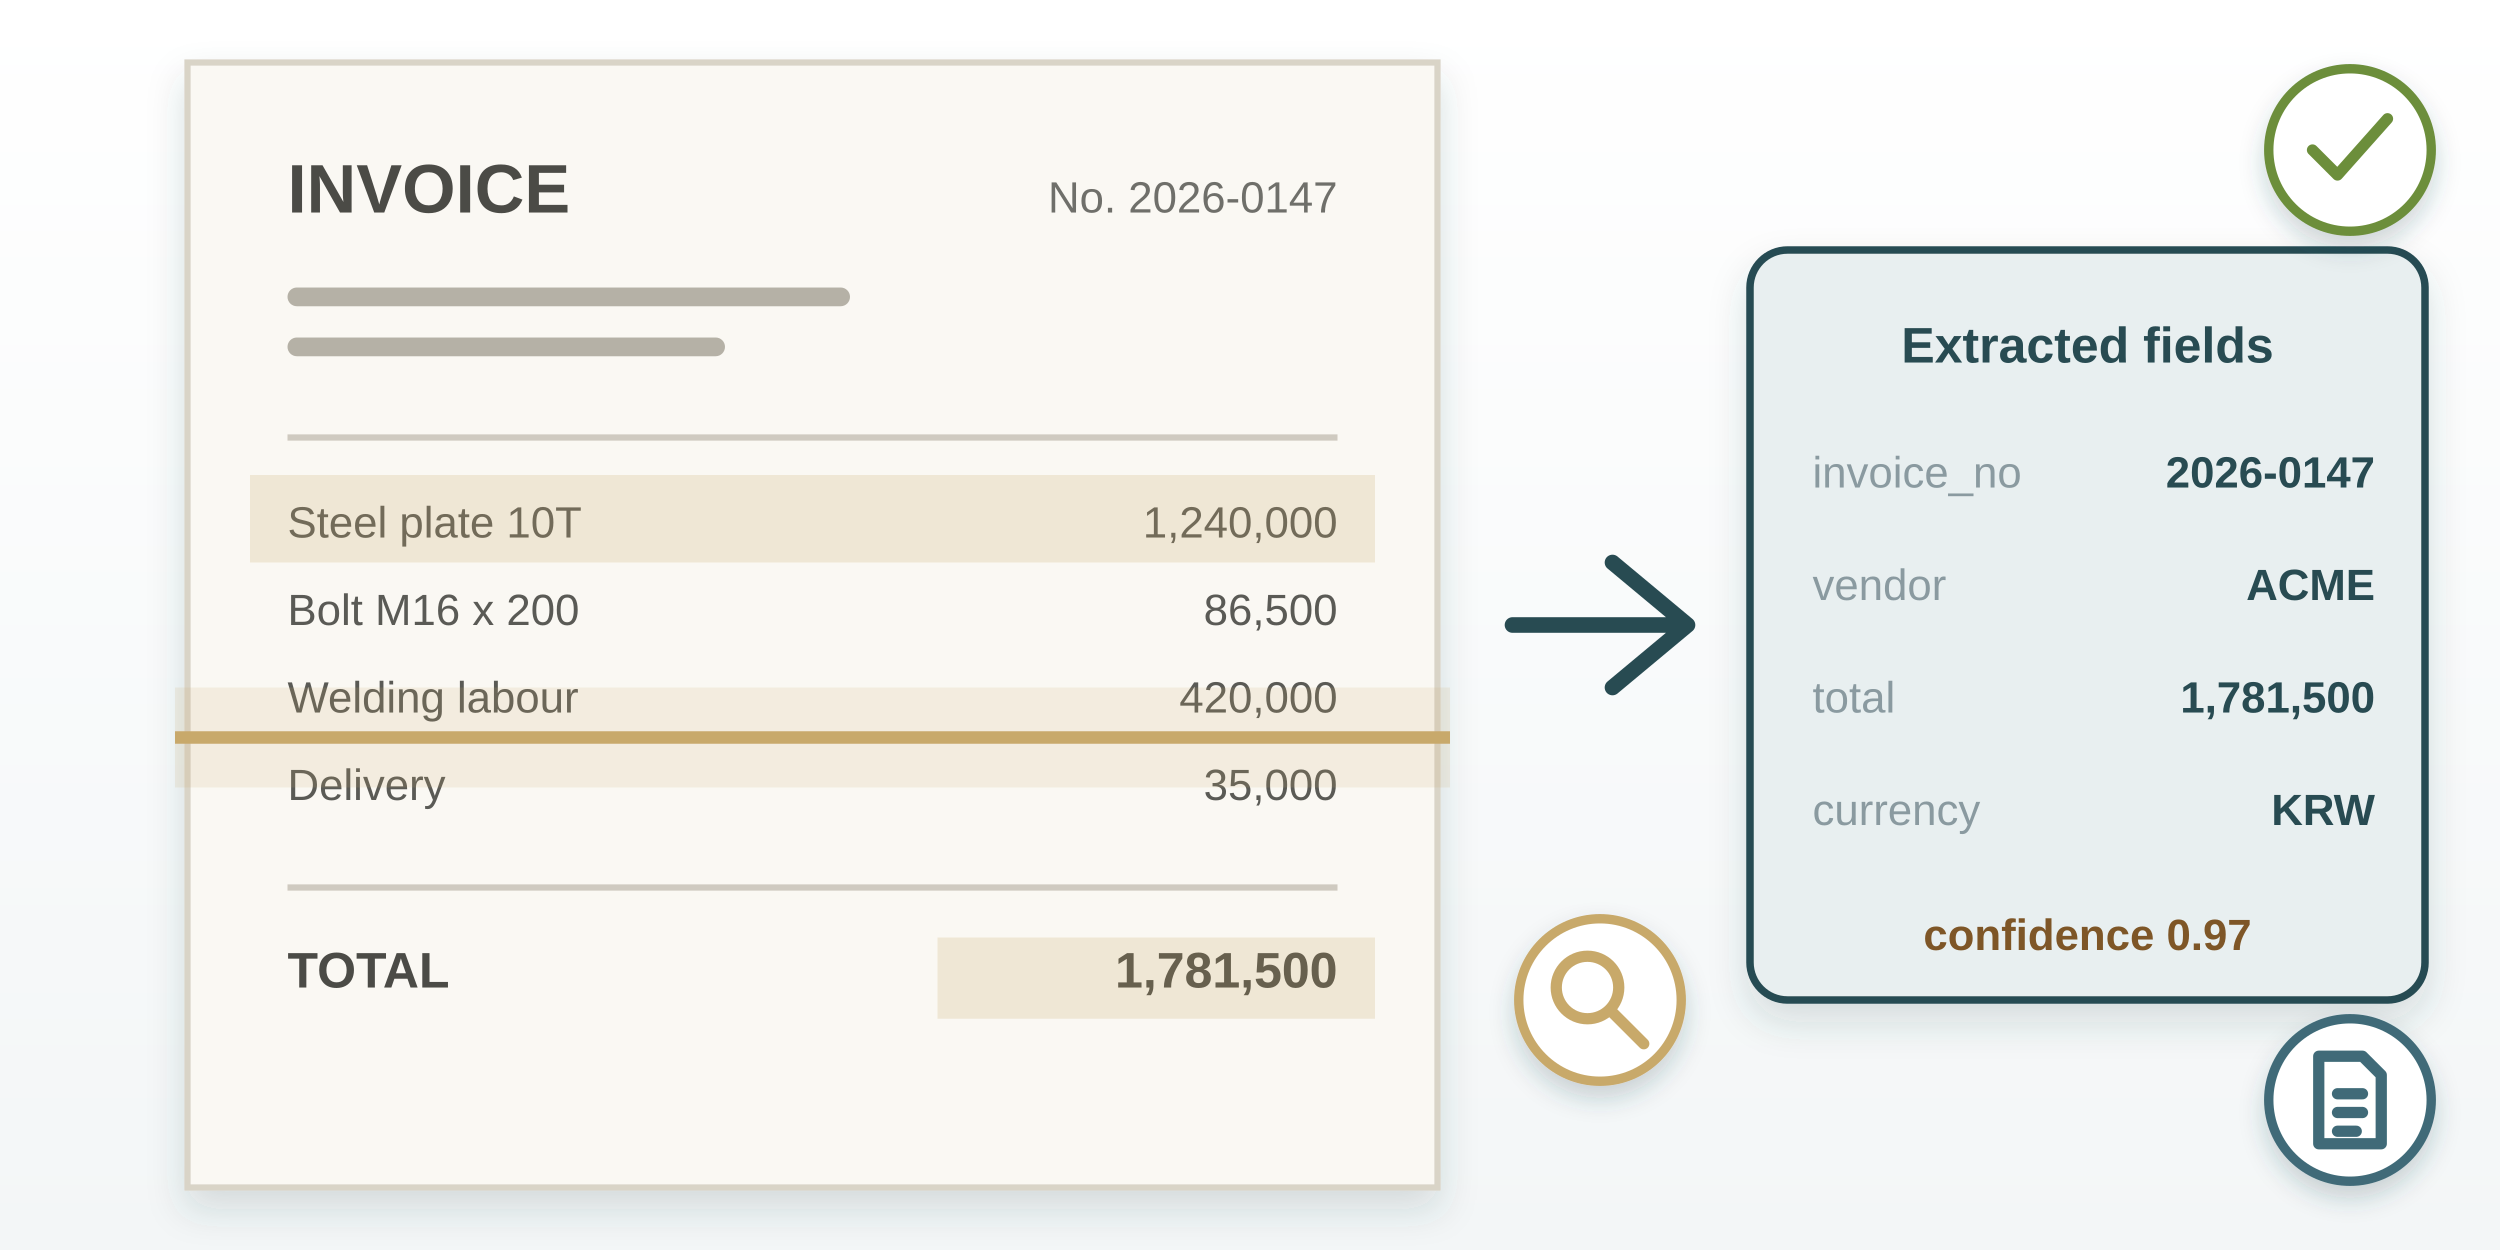
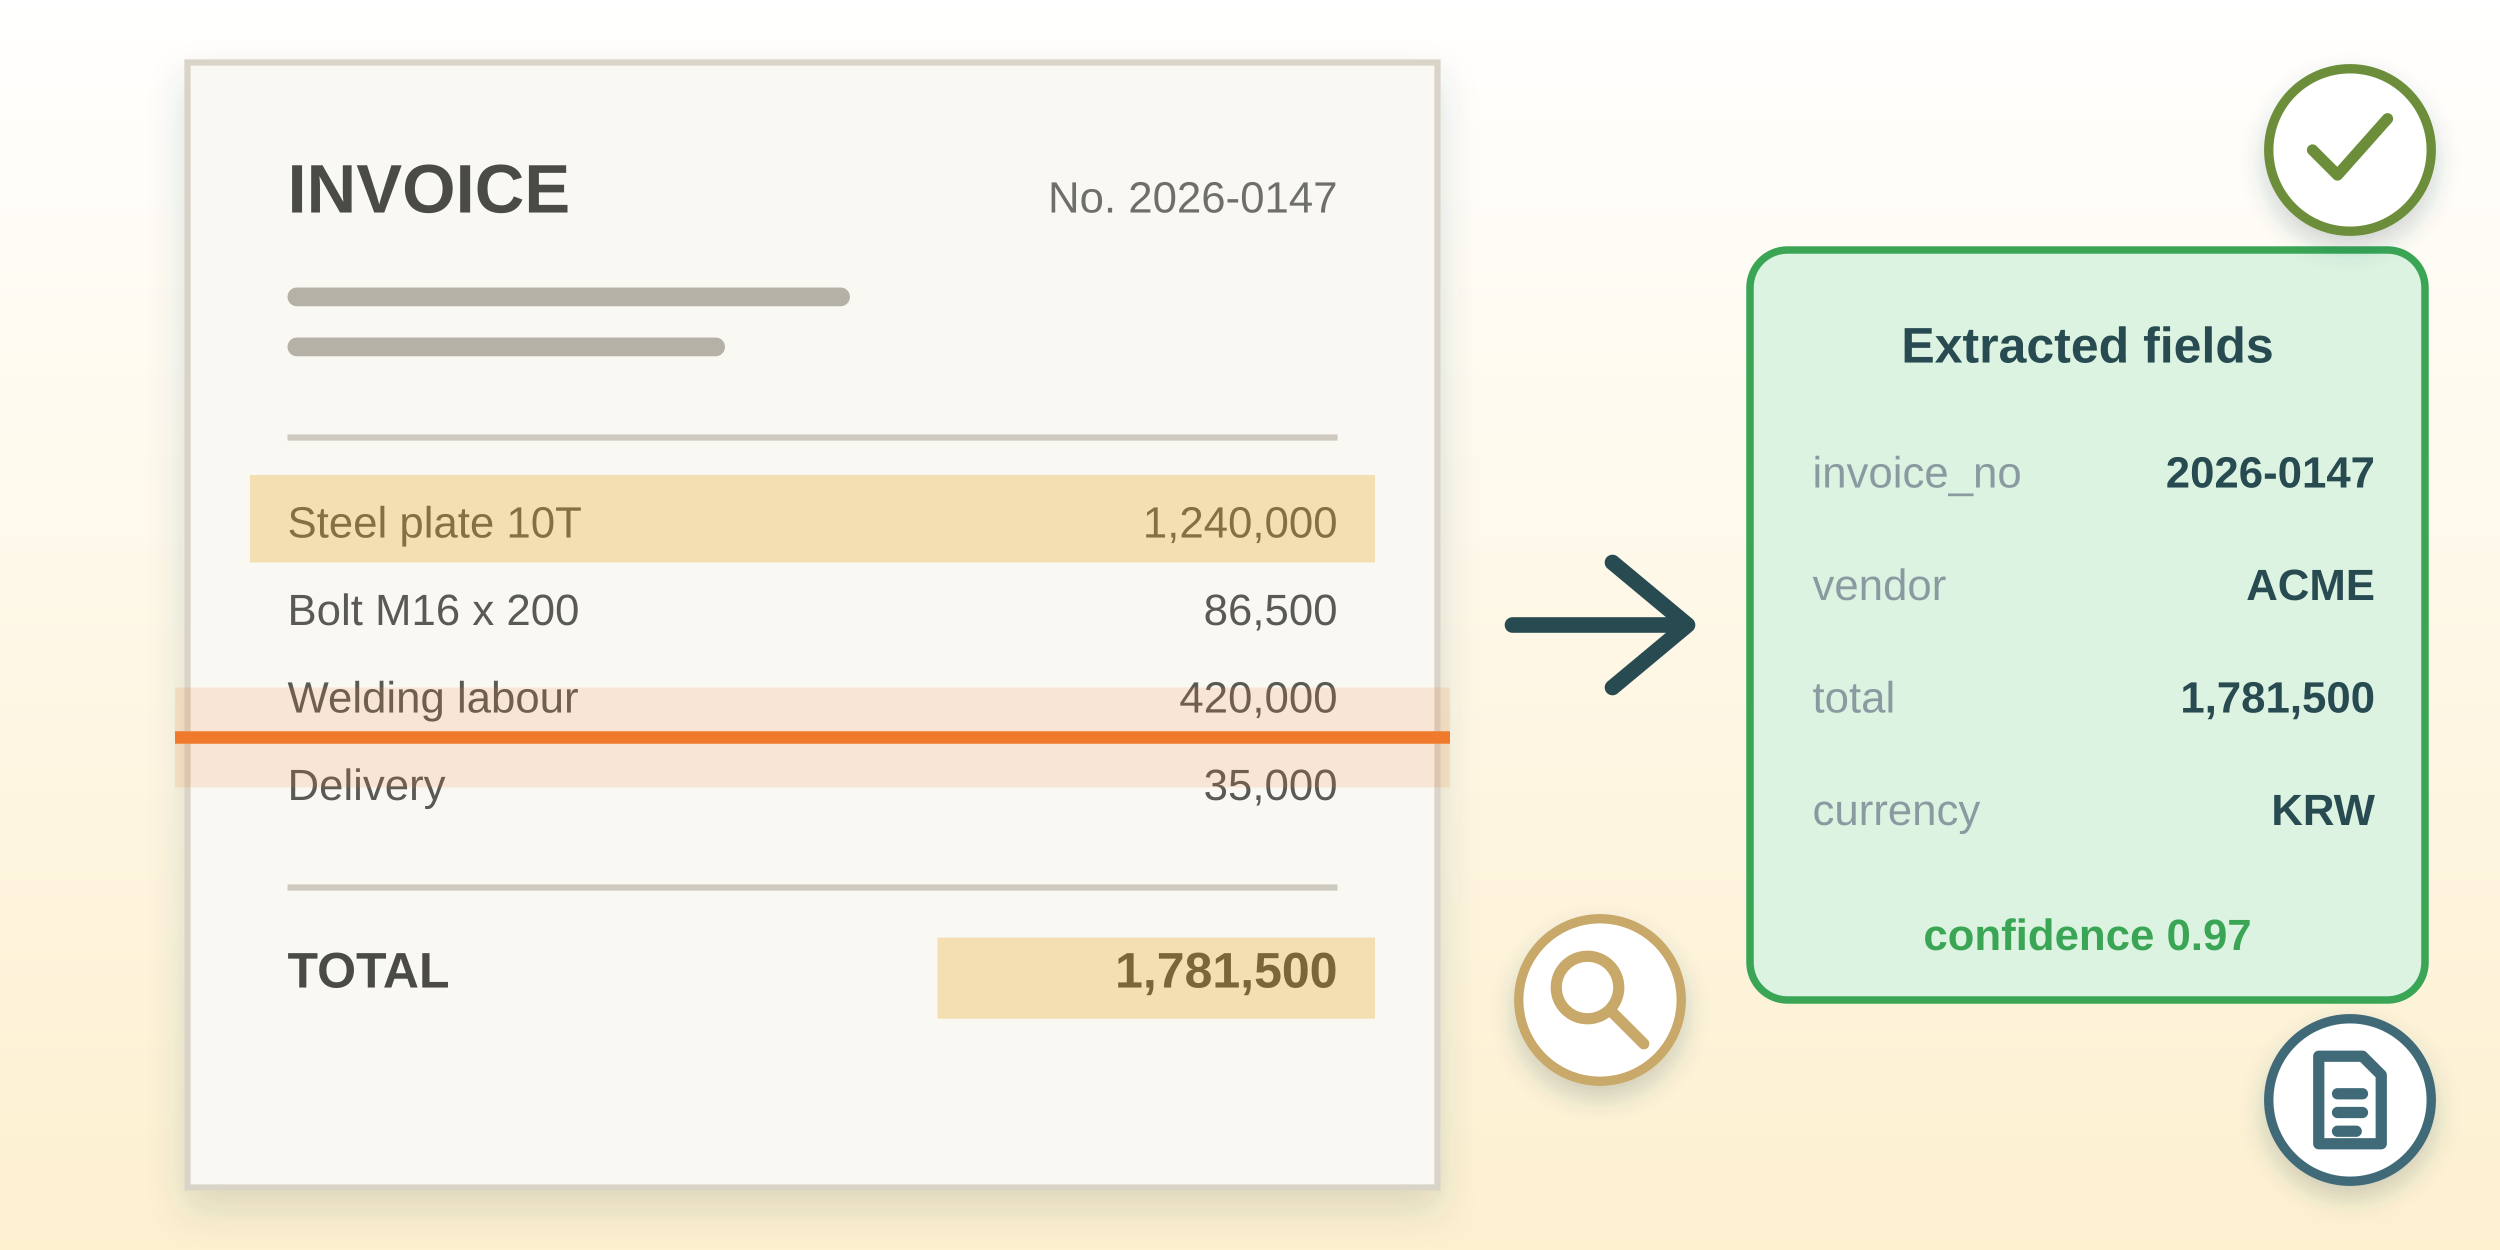
<svg xmlns="http://www.w3.org/2000/svg" viewBox="0 0 400 200" font-family="Manrope, Arial, sans-serif" role="img" aria-label="Scanned invoice with OCR-recognised fields">
  <rect width="400" height="200" fill="url(#ground)" />
  <defs>
    <linearGradient id="ground" x1="0" y1="0" x2="0" y2="1">
      <stop offset="0" stop-color="#ffffff" />
-       <stop offset="1" stop-color="#f3f6f7" />
+       <stop offset="1" stop-color="#fdf0cf" />
    </linearGradient>
    <filter id="sh" x="-10%" y="-10%" width="130%" height="140%">
      <feDropShadow dx="0" dy="3" stdDeviation="3" flood-color="#284b52" flood-opacity="0.16" />
    </filter>
    <filter id="bs" x="-30%" y="-30%" width="160%" height="160%">
      <feDropShadow dx="0" dy="2" stdDeviation="2" flood-color="#284b52" flood-opacity="0.22" />
    </filter>
  </defs>
  <rect x="30" y="10" width="200" height="180" fill="#faf8f3" stroke="#d9d4c7" filter="url(#sh)" />
  <text x="46" y="34" font-size="11" font-weight="800" fill="#4b4b46" text-anchor="start">INVOICE</text>
  <text x="214" y="34" font-size="7" font-weight="500" fill="#6f6f6a" text-anchor="end">No. 2026-0147</text>
  <rect x="46" y="46" width="90" height="3" rx="1.5" fill="#b5b1a6" />
  <rect x="46" y="54" width="70" height="3" rx="1.5" fill="#b5b1a6" />
  <path d="M46 70 H214" stroke="#cfcac0" />
  <text x="46" y="86" font-size="7" font-weight="500" fill="#5a5a55" text-anchor="start">Steel plate 10T</text>
  <text x="214" y="86" font-size="7" font-weight="500" fill="#5a5a55" text-anchor="end">1,240,000</text>
  <text x="46" y="100" font-size="7" font-weight="500" fill="#5a5a55" text-anchor="start">Bolt M16 x 200</text>
  <text x="214" y="100" font-size="7" font-weight="500" fill="#5a5a55" text-anchor="end">86,500</text>
  <text x="46" y="114" font-size="7" font-weight="500" fill="#5a5a55" text-anchor="start">Welding labour</text>
  <text x="214" y="114" font-size="7" font-weight="500" fill="#5a5a55" text-anchor="end">420,000</text>
  <text x="46" y="128" font-size="7" font-weight="500" fill="#5a5a55" text-anchor="start">Delivery</text>
  <text x="214" y="128" font-size="7" font-weight="500" fill="#5a5a55" text-anchor="end">35,000</text>
  <path d="M46 142 H214" stroke="#cfcac0" />
  <text x="46" y="158" font-size="8" font-weight="800" fill="#4b4b46" text-anchor="start">TOTAL</text>
  <text x="214" y="158" font-size="8" font-weight="800" fill="#4b4b46" text-anchor="end">1,781,500</text>
-   <rect x="40" y="76" width="180" height="14" fill="#c8a96b" opacity="0.22" />
-   <rect x="150" y="150" width="70" height="13" fill="#c8a96b" opacity="0.22" />
-   <path d="M28 118 H232" stroke="#c8a96b" stroke-width="2" />
-   <rect x="28" y="110" width="204" height="16" fill="#c8a96b" opacity="0.15" />
+   <rect x="40" y="76" width="180" height="14" fill="#e8a317" opacity="0.3" />
+   <rect x="150" y="150" width="70" height="13" fill="#e8a317" opacity="0.3" />
+   <path d="M28 118 H232" stroke="#ef7a2b" stroke-width="2" />
+   <rect x="28" y="110" width="204" height="16" fill="#ef7a2b" opacity="0.15" />
  <path d="M242 100 H268 M258 90 L270 100 L258 110" fill="none" stroke="#284b52" stroke-width="2.5" stroke-linecap="round" stroke-linejoin="round" />
-   <rect x="280" y="40" width="108" height="120" rx="6" fill="#e8eff0" stroke="#284b52" stroke-width="1.2" filter="url(#sh)" />
+   <rect x="280" y="40" width="108" height="120" rx="6" fill="#dcf3e1" stroke="#3aa655" stroke-width="1.2" />
  <text x="334" y="58" font-size="8" font-weight="700" fill="#284b52" text-anchor="middle">Extracted fields</text>
  <text x="290" y="78" font-size="7" font-weight="500" fill="#8a9aa0" text-anchor="start">invoice_no</text>
  <text x="380" y="78" font-size="7" font-weight="700" fill="#284b52" text-anchor="end">2026-0147</text>
  <text x="290" y="96" font-size="7" font-weight="500" fill="#8a9aa0" text-anchor="start">vendor</text>
  <text x="380" y="96" font-size="7" font-weight="700" fill="#284b52" text-anchor="end">ACME</text>
  <text x="290" y="114" font-size="7" font-weight="500" fill="#8a9aa0" text-anchor="start">total</text>
  <text x="380" y="114" font-size="7" font-weight="700" fill="#284b52" text-anchor="end">1,781,500</text>
  <text x="290" y="132" font-size="7" font-weight="500" fill="#8a9aa0" text-anchor="start">currency</text>
  <text x="380" y="132" font-size="7" font-weight="700" fill="#284b52" text-anchor="end">KRW</text>
-   <text x="334" y="152" font-size="7" font-weight="700" fill="#7e5627" text-anchor="middle">confidence 0.97</text>
+   <text x="334" y="152" font-size="7" font-weight="700" fill="#3aa655" text-anchor="middle">confidence 0.97</text>
  <g transform="translate(256 160)" filter="url(#bs)">
    <circle r="13" fill="#ffffff" stroke="#c8a96b" stroke-width="1.5" />
    <g fill="none" stroke="#c8a96b" stroke-width="1.8" stroke-linecap="round" stroke-linejoin="round" color="#c8a96b">
      <circle cx="-2" cy="-2" r="5" />
      <path d="M2 2 L7 7" />
    </g>
  </g>
  <g transform="translate(376 24)" filter="url(#bs)">
    <circle r="13" fill="#ffffff" stroke="#6c8e3a" stroke-width="1.5" />
    <g fill="none" stroke="#6c8e3a" stroke-width="1.8" stroke-linecap="round" stroke-linejoin="round" color="#6c8e3a">
      <path d="M-6 0 L-2 4 L6 -5" />
    </g>
  </g>
  <g transform="translate(376 176)" filter="url(#bs)">
    <circle r="13" fill="#ffffff" stroke="#3f6b78" stroke-width="1.5" />
    <g fill="none" stroke="#3f6b78" stroke-width="1.8" stroke-linecap="round" stroke-linejoin="round" color="#3f6b78">
      <path d="M-5 -7 H2 L5 -4 V7 H-5 Z" />
      <path d="M-2 -1 H2 M-2 2 H2 M-2 5 H1" />
    </g>
  </g>
</svg>
